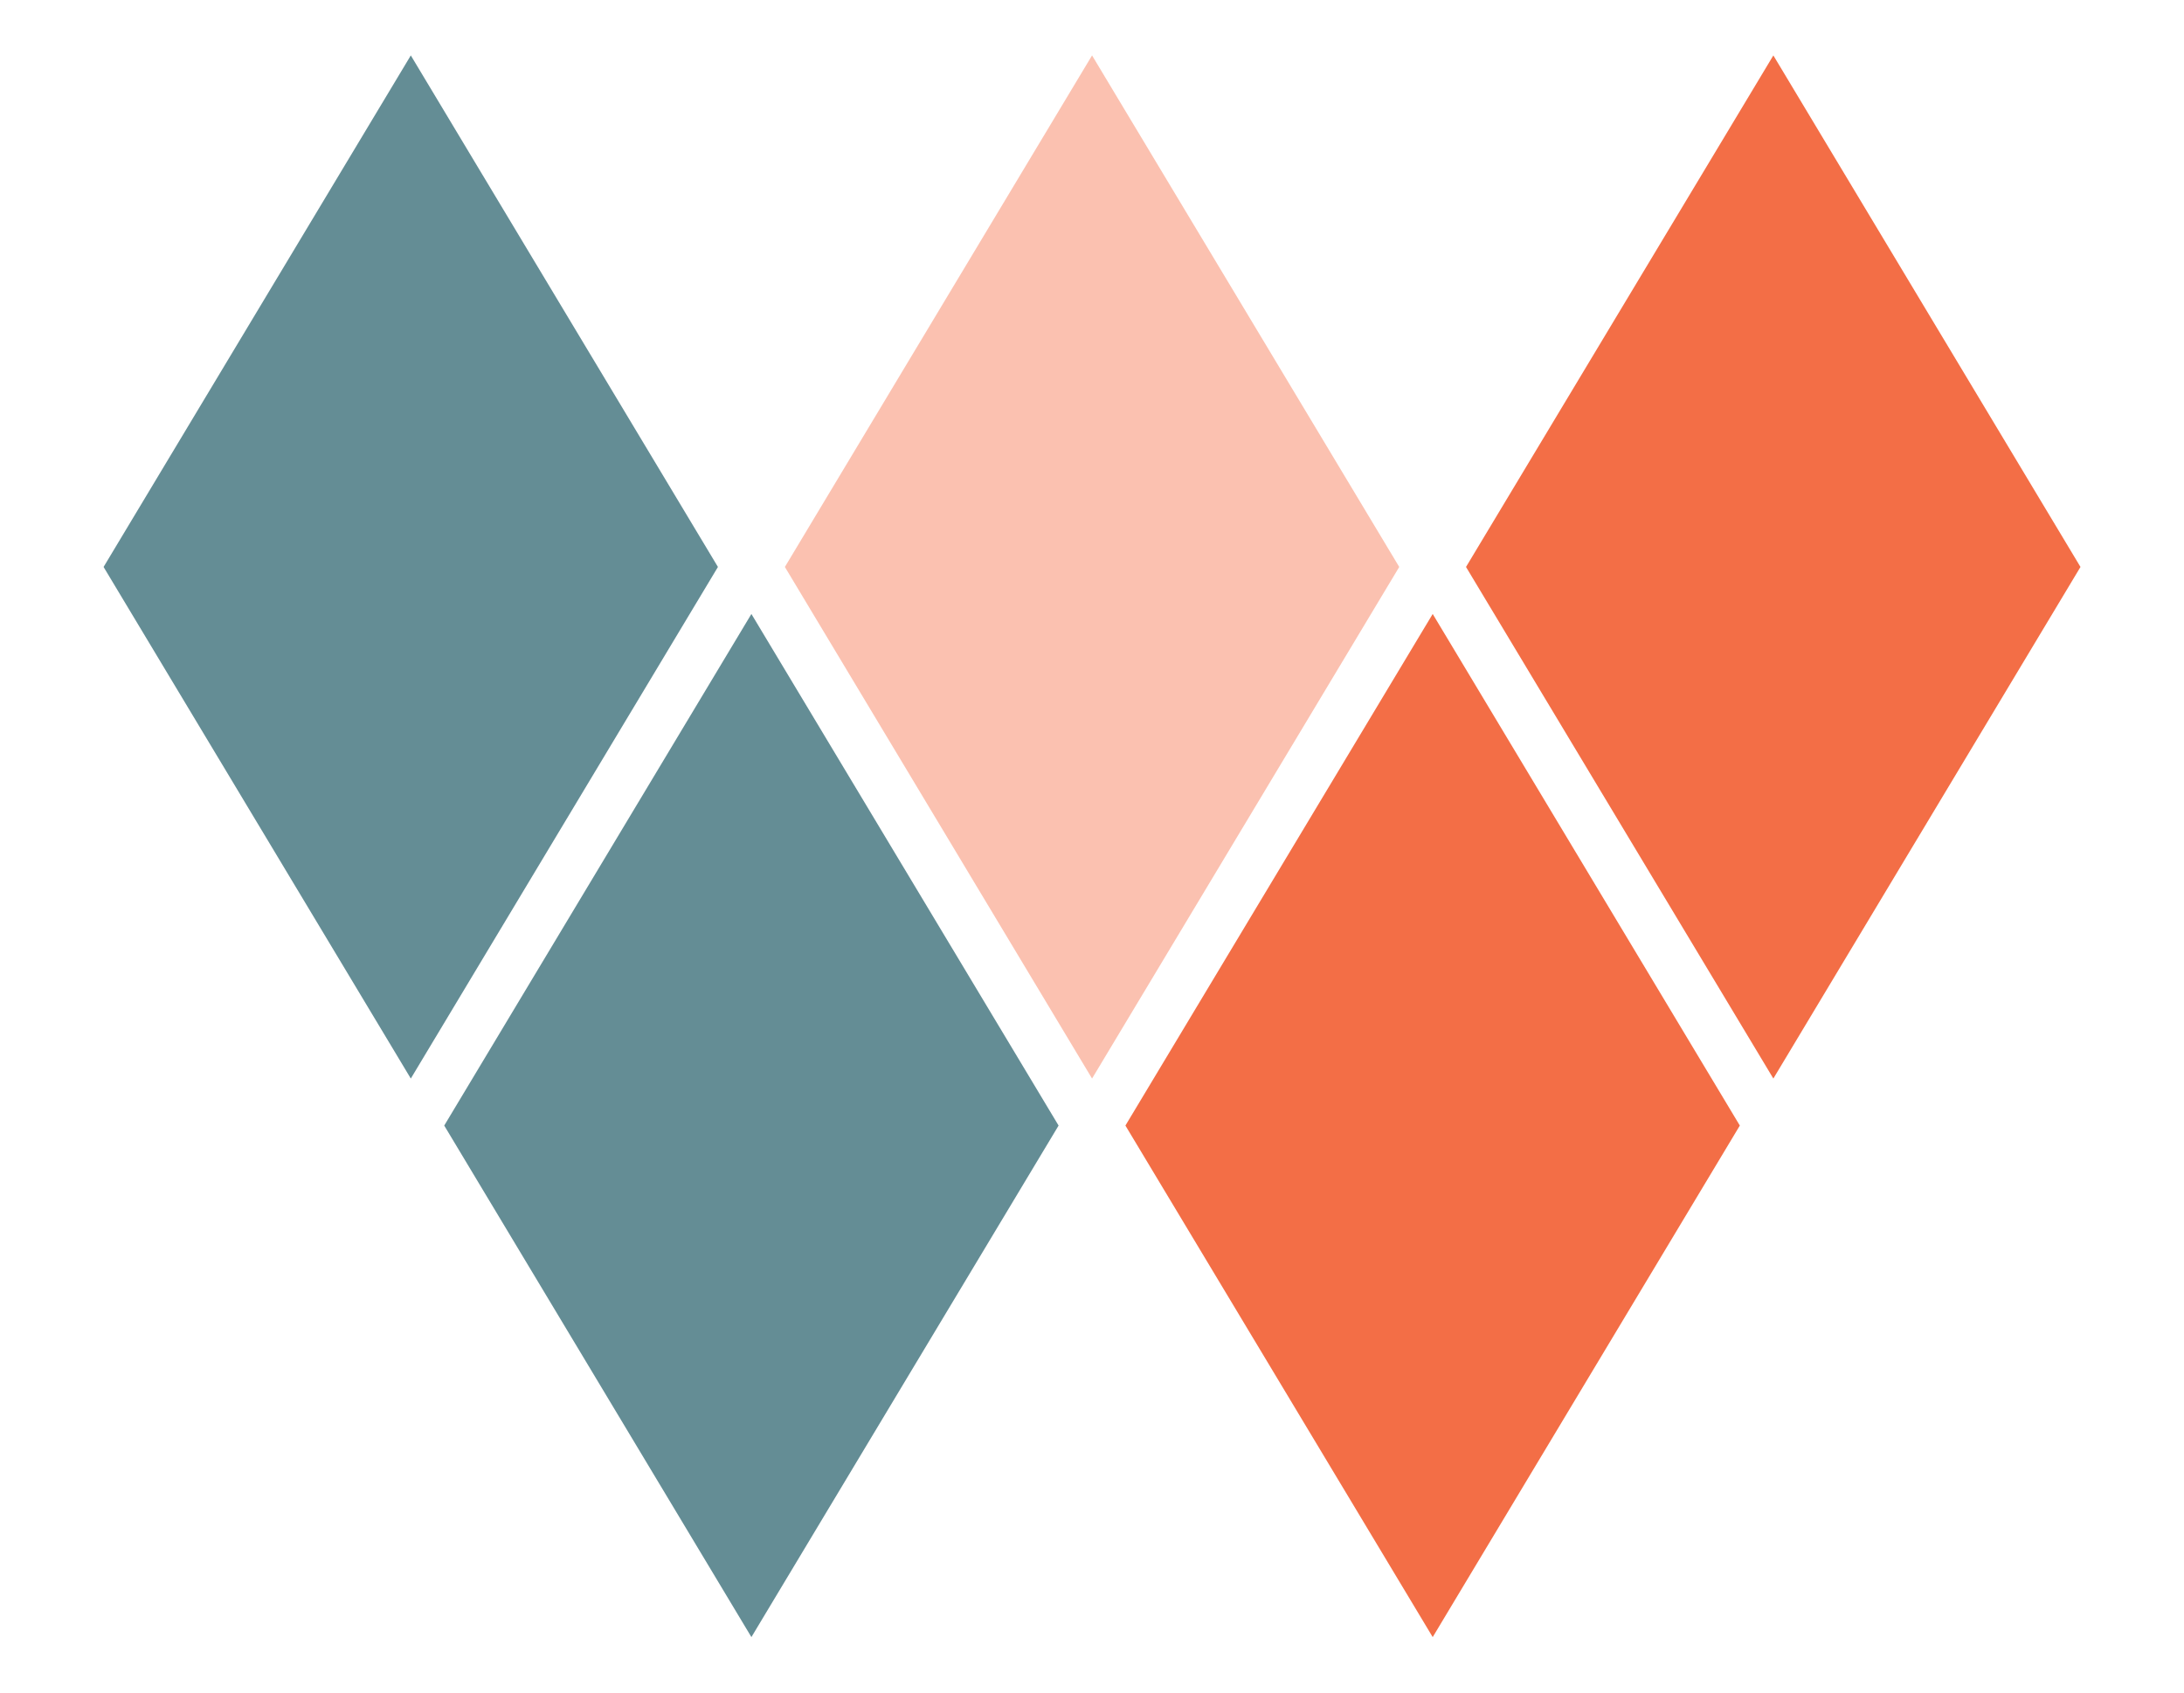
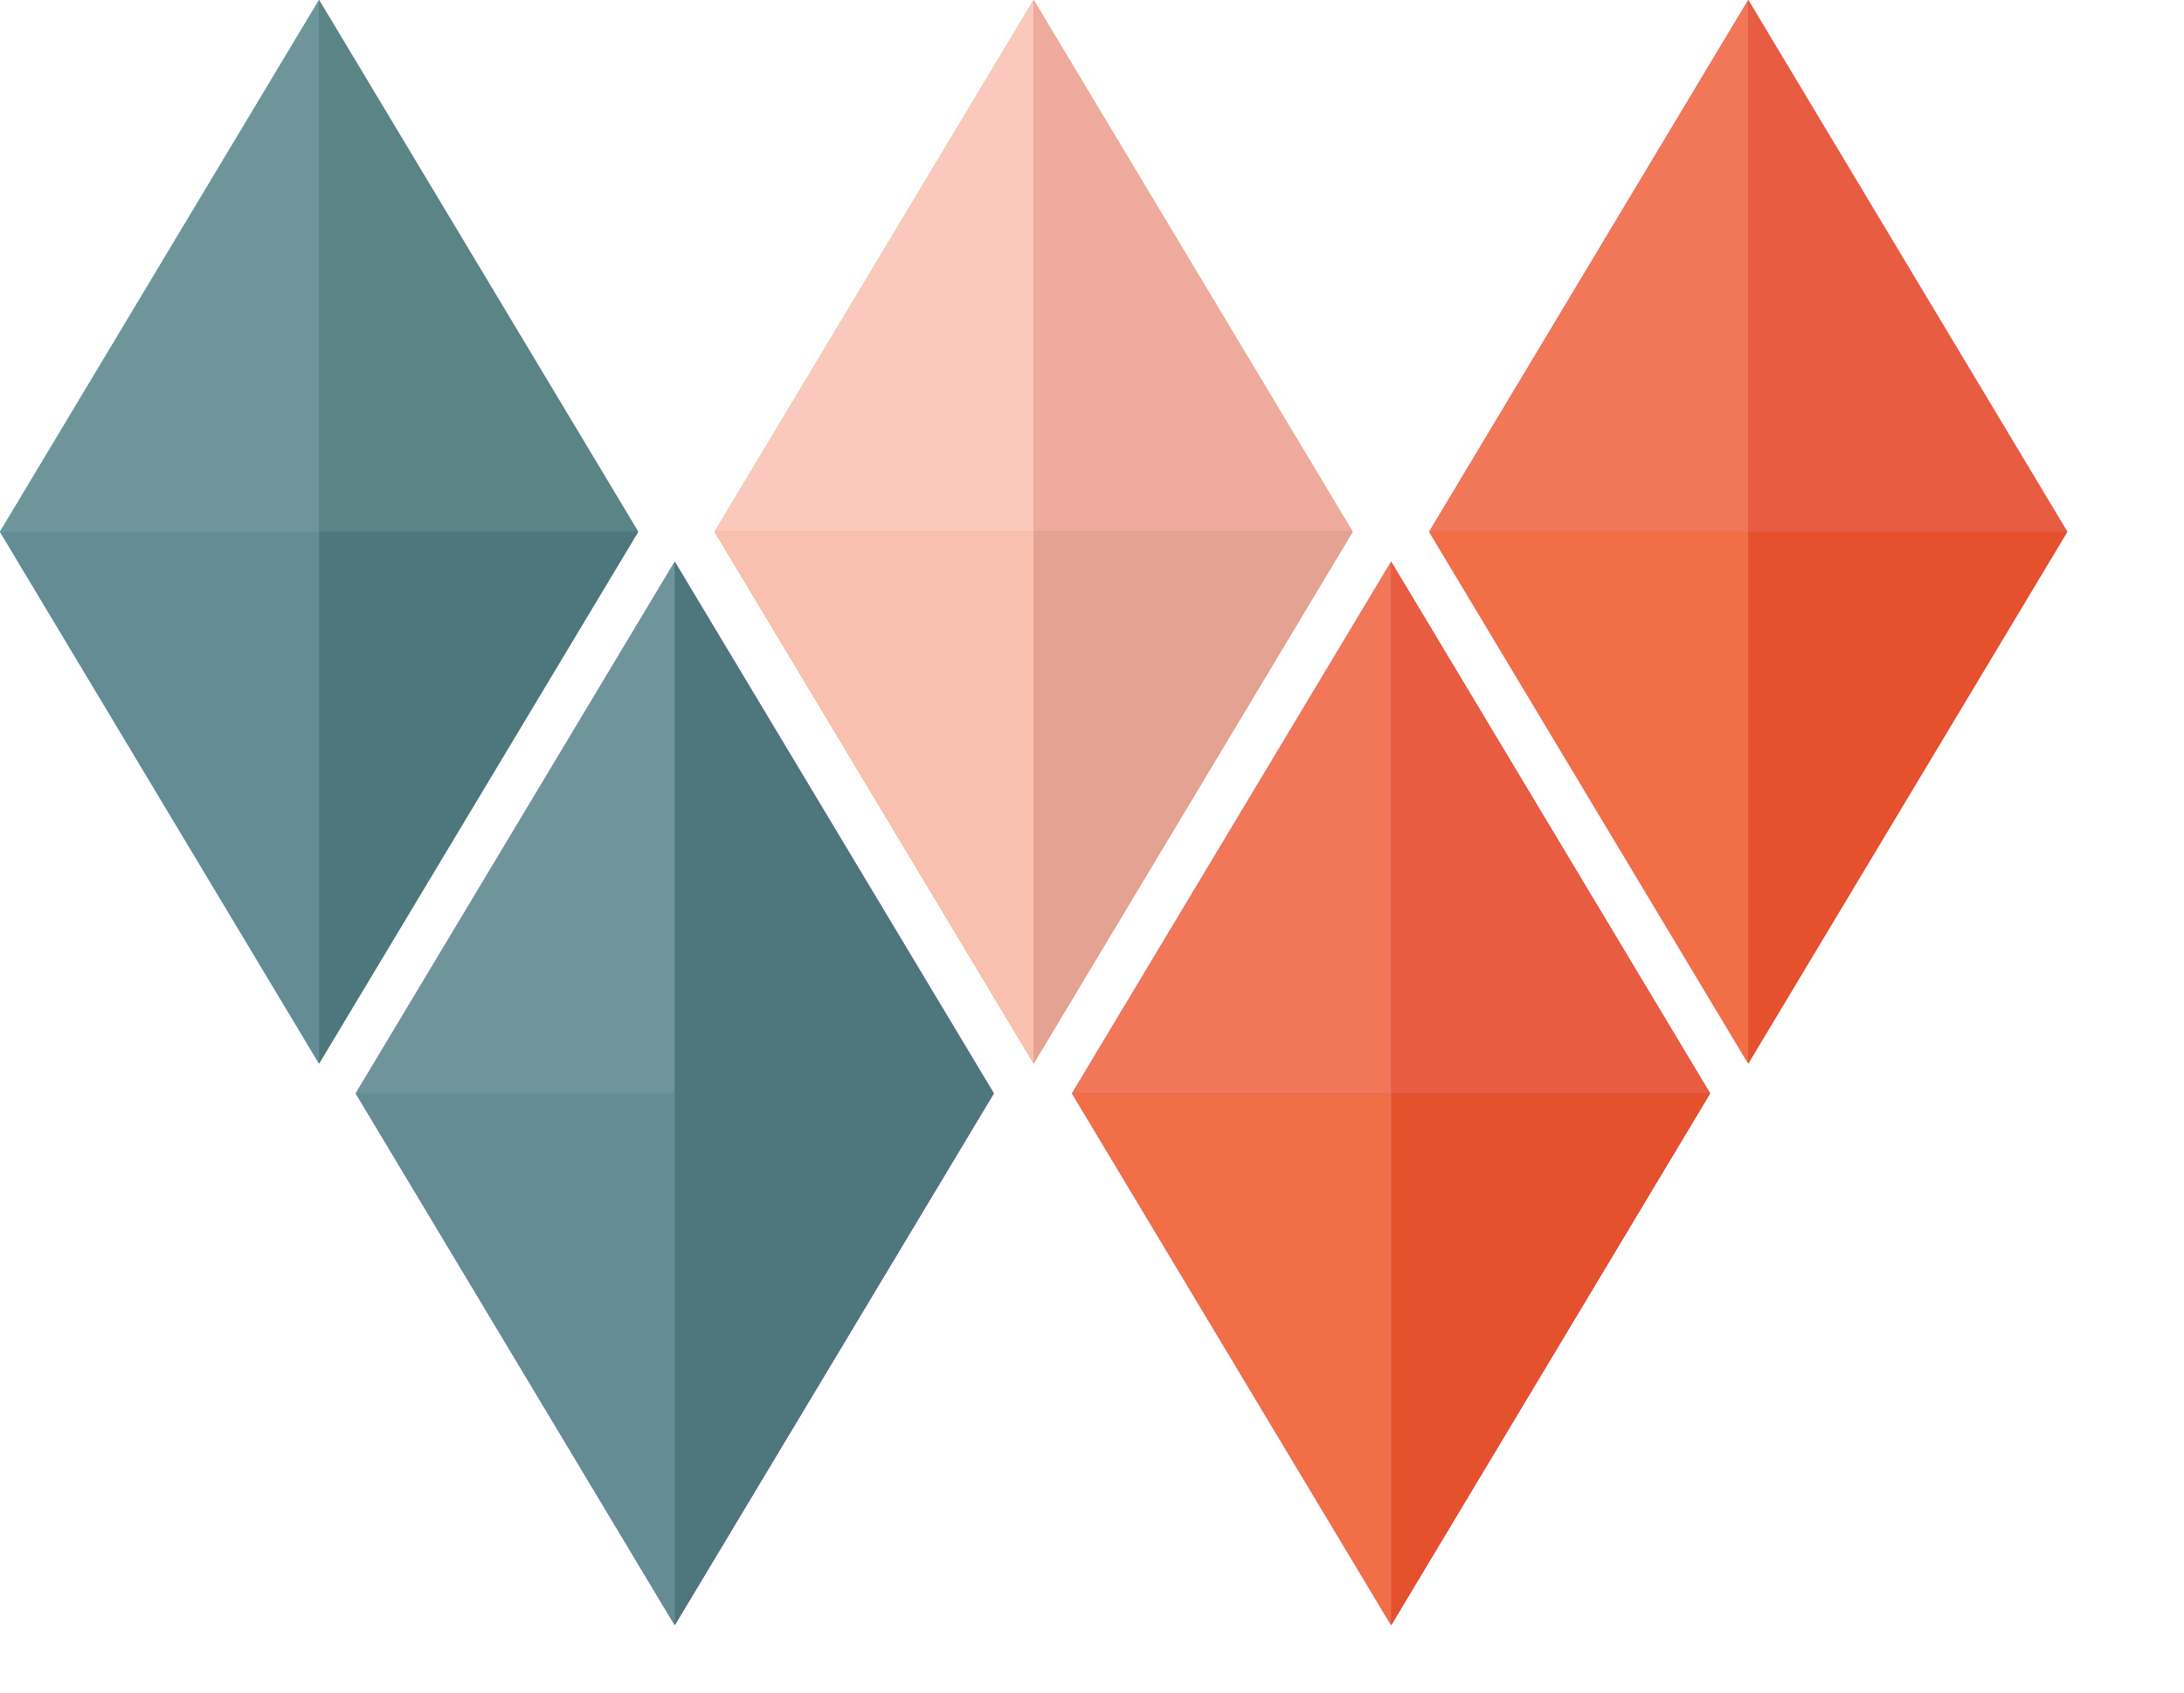
- <svg xmlns="http://www.w3.org/2000/svg" version="1.2" baseProfile="tiny" x="0px" y="0px" width="40px" height="31px" viewBox="-1.897 -1.015 40 31" overflow="visible" xml:space="preserve">
-   <defs>
- </defs>
-   <polygon fill="#648D95" points="5.627,18.739 0,9.369 5.627,0 11.252,9.369 " />
-   <polygon fill="#648D95" points="11.865,28.969 6.239,19.6 11.865,10.23 17.491,19.6 " />
-   <polygon fill="#F36E46" points="24.343,28.969 18.715,19.6 24.343,10.23 29.968,19.6 " />
-   <polygon fill="#FBC1B0" points="18.104,18.739 12.478,9.369 18.104,0 23.73,9.369 " />
-   <polygon fill="#F36E46" points="30.582,18.739 24.953,9.369 30.582,0 36.207,9.369 " />
+ <svg xmlns="http://www.w3.org/2000/svg" version="1.1" id="Layer_1" x="0px" y="0px" width="40px" height="31px" viewBox="0 0 40 31" enable-background="new 0 0 40 31" xml:space="preserve">
+   <g>
+     <g>
+       <polygon fill="#1599BB" points="0,9.739 5.843,0 5.843,9.739   " />
+       <polygon fill="#136398" points="11.688,9.739 5.843,0 5.843,9.739   " />
+       <polygon fill="#0A4F80" points="11.688,9.739 5.843,19.479 5.843,9.739   " />
+       <polygon fill="#0280AA" points="0,9.739 5.843,19.479 5.843,9.739   " />
+     </g>
+     <g>
+       <polygon fill="#4A68AB" points="6.515,20.026 12.358,10.287 12.358,20.026   " />
+       <polygon fill="#354D9B" points="18.202,20.026 12.358,10.287 12.358,20.026   " />
+       <polygon fill="#2B3E82" points="18.202,20.026 12.358,29.766 12.358,20.026   " />
+       <polygon fill="#3C5496" points="6.515,20.026 12.358,29.766 12.358,20.026   " />
+     </g>
+     <g>
+       <polygon fill="#C92B82" points="19.634,20.026 25.479,10.287 25.479,20.026   " />
+       <polygon fill="#AA2350" points="31.321,20.026 25.479,10.287 25.479,20.026   " />
+       <polygon fill="#961A42" points="31.321,20.026 25.479,29.766 25.479,20.026   " />
+       <polygon fill="#BB1E6B" points="19.634,20.026 25.479,29.766 25.479,20.026   " />
+     </g>
+     <g>
+       <polygon fill="#ED9B3B" points="13.088,9.739 18.931,0 18.931,9.739   " />
+       <polygon fill="#E77038" points="24.774,9.739 18.931,0 18.931,9.739   " />
+       <polygon fill="#E15C26" points="24.774,9.739 18.931,19.479 18.931,9.739   " />
+       <polygon fill="#E88224" points="13.088,9.739 18.931,19.479 18.931,9.739   " />
+     </g>
+     <g>
+       <polygon fill="#DD4142" points="26.175,9.739 32.019,0 32.019,9.739   " />
+       <polygon fill="#C12948" points="37.862,9.739 32.019,0 32.019,9.739   " />
+       <polygon fill="#B31F38" points="37.862,9.739 32.019,19.479 32.019,9.739   " />
+       <polygon fill="#D33530" points="26.175,9.739 32.019,19.479 32.019,9.739   " />
+     </g>
+   </g>
+   <g>
+     <g>
+       <polygon fill="#6D959A" points="0,9.739 5.843,0 5.843,9.739   " />
+       <polygon fill="#5A8486" points="11.688,9.739 5.843,0 5.843,9.739   " />
+       <polygon fill="#4E777D" points="11.688,9.739 5.843,19.479 5.843,9.739   " />
+       <polygon fill="#648C94" points="0,9.739 5.843,19.479 5.843,9.739   " />
+     </g>
+     <g>
+       <polygon fill="#6D959A" points="6.515,20.026 12.358,10.287 12.358,20.026   " />
+       <polygon fill="#4E777D" points="18.202,20.026 12.358,10.287 12.358,20.026   " />
+       <polygon fill="#4E777D" points="18.202,20.026 12.358,29.766 12.358,20.026   " />
+       <polygon fill="#648C94" points="6.515,20.026 12.358,29.766 12.358,20.026   " />
+     </g>
+     <g>
+       <polygon fill="#F27658" points="19.634,20.026 25.479,10.287 25.479,20.026   " />
+       <polygon fill="#E85D41" points="31.321,20.026 25.479,10.287 25.479,20.026   " />
+       <polygon fill="#E5512D" points="31.321,20.026 25.479,29.766 25.479,20.026   " />
+       <polygon fill="#F26E46" points="19.634,20.026 25.479,29.766 25.479,20.026   " />
+     </g>
+     <g>
+       <polygon fill="#FAC8BD" points="13.088,9.739 18.931,0 18.931,9.739   " />
+       <polygon fill="#EEAB9D" points="24.774,9.739 18.931,0 18.931,9.739   " />
+       <polygon fill="#E4A392" points="24.774,9.739 18.931,19.479 18.931,9.739   " />
+       <polygon fill="#FAC0AF" points="13.088,9.739 18.931,19.479 18.931,9.739   " />
+     </g>
+     <g>
+       <polygon fill="#F27658" points="26.175,9.739 32.019,0 32.019,9.739   " />
+       <polygon fill="#E85D41" points="37.862,9.739 32.019,0 32.019,9.739   " />
+       <polygon fill="#E5512D" points="37.862,9.739 32.019,19.479 32.019,9.739   " />
+       <polygon fill="#F26E46" points="26.175,9.739 32.019,19.479 32.019,9.739   " />
+     </g>
+   </g>
</svg>
